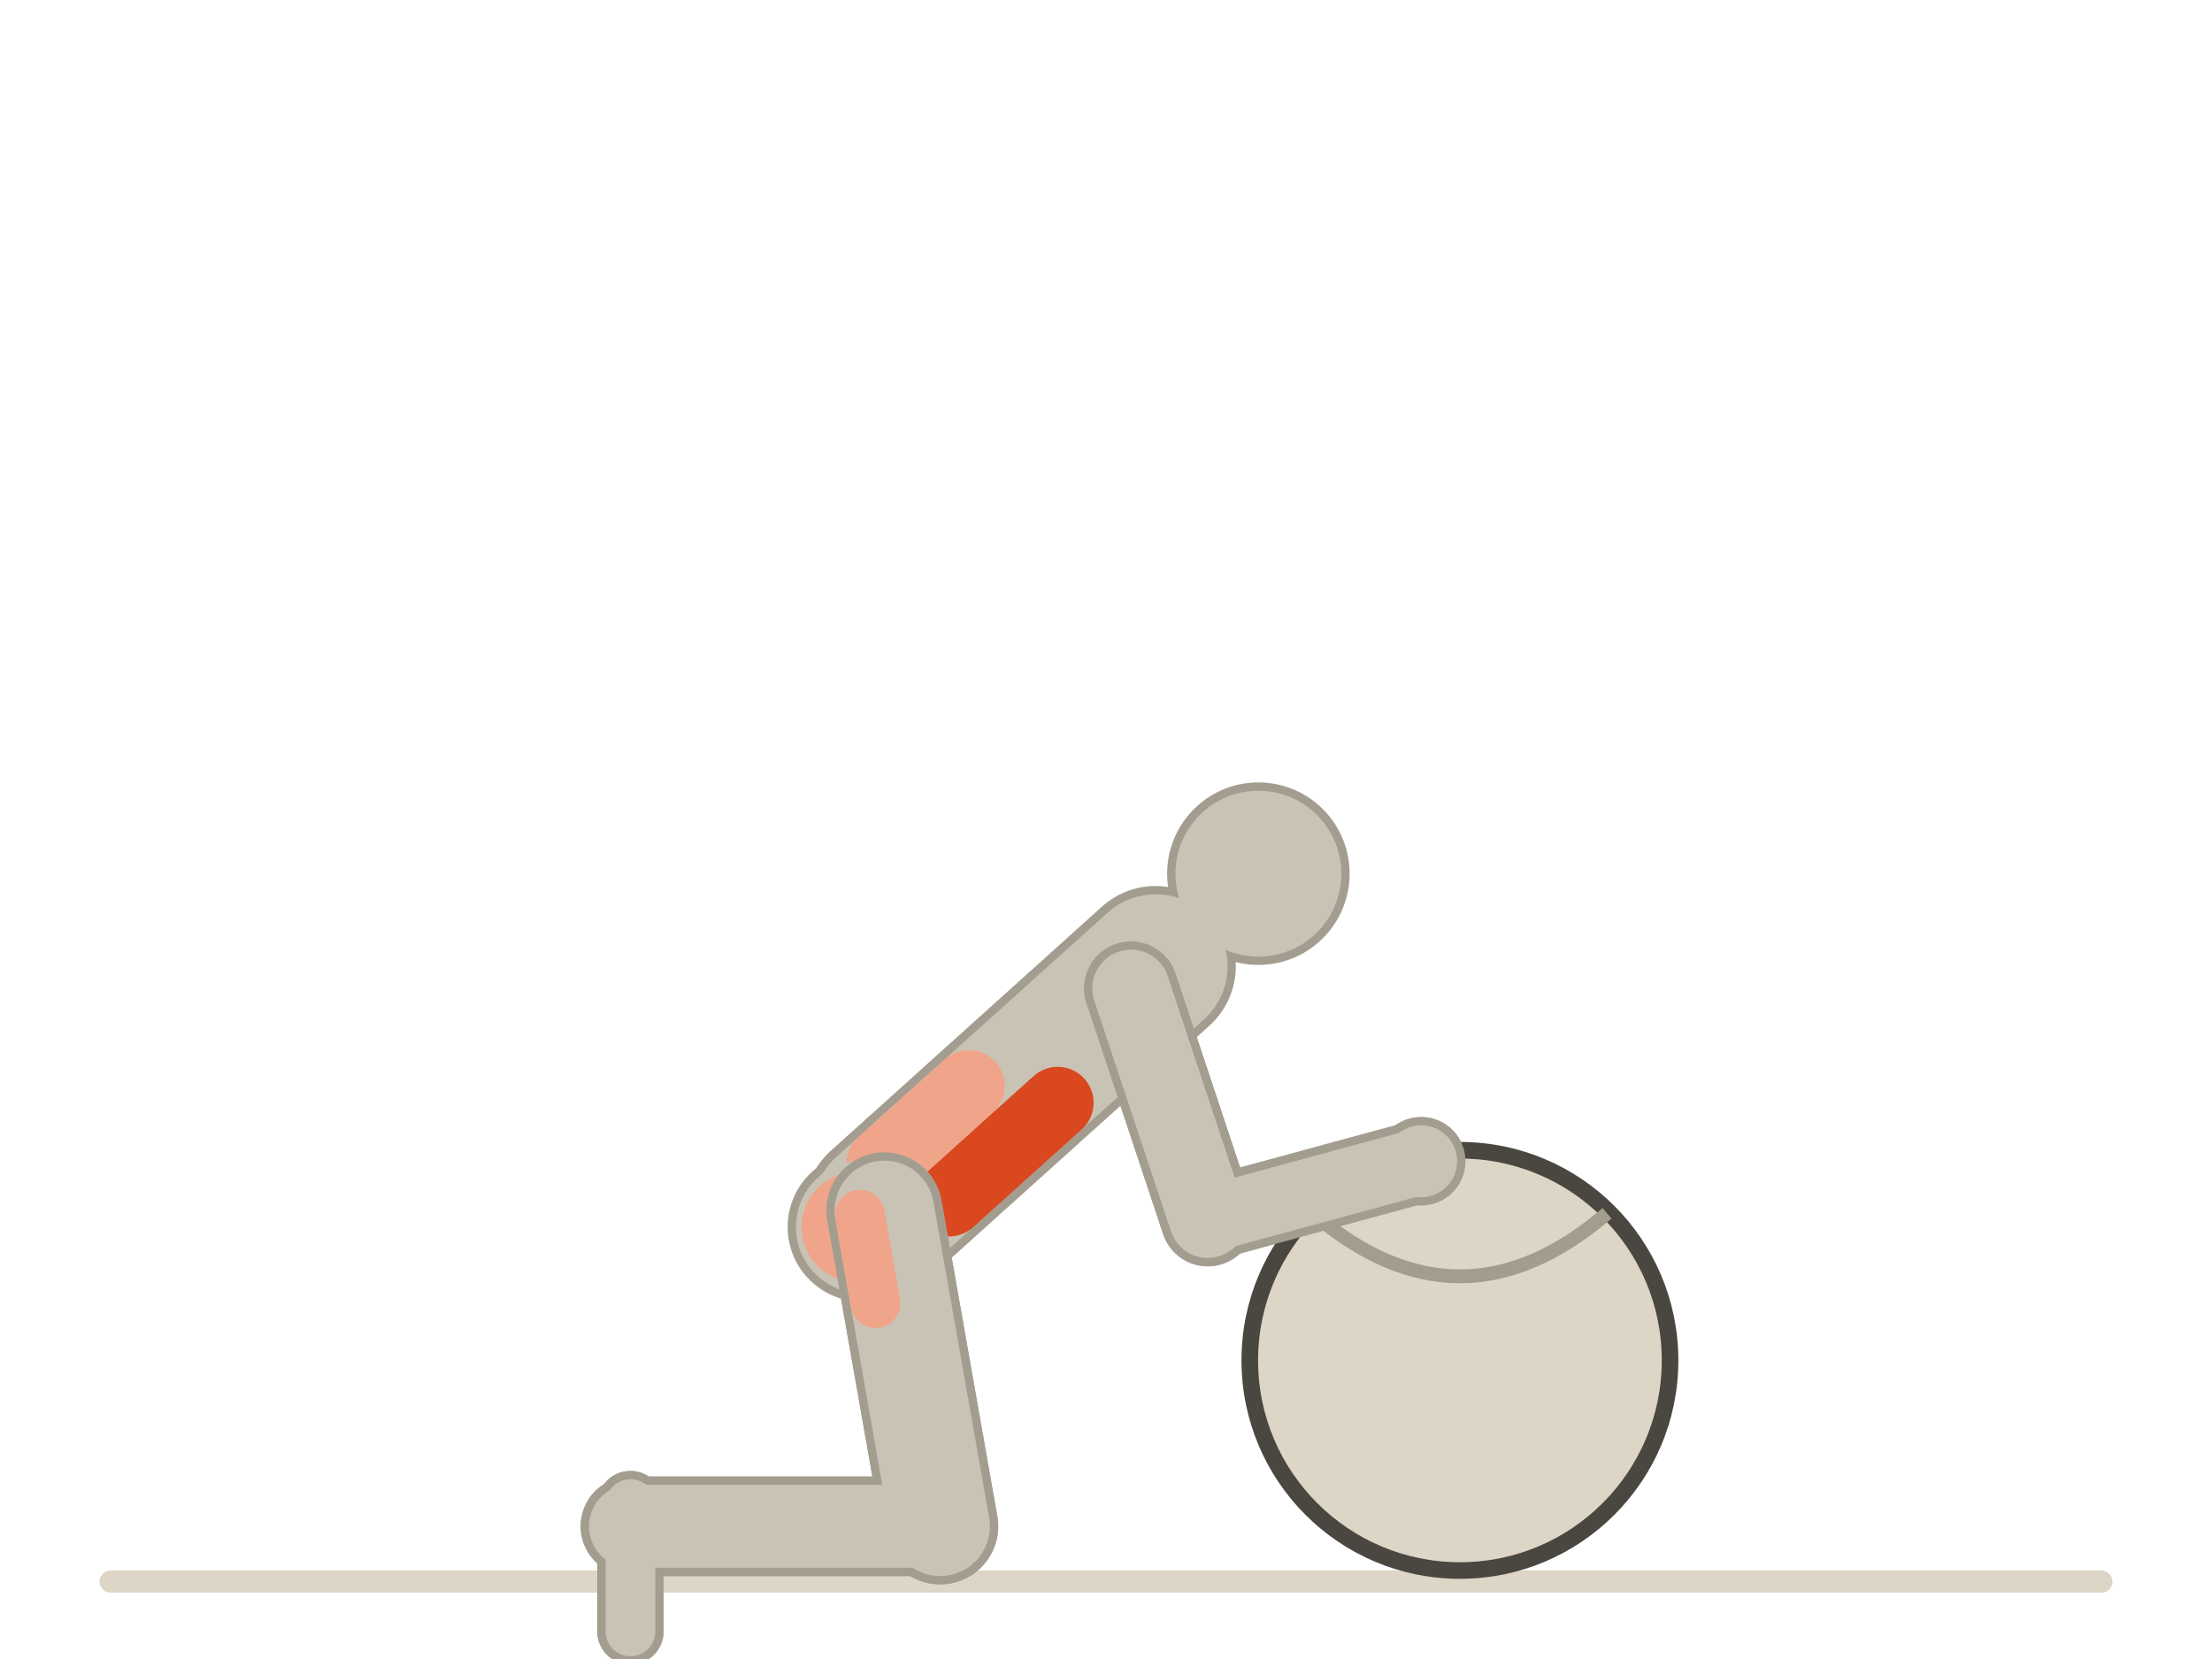
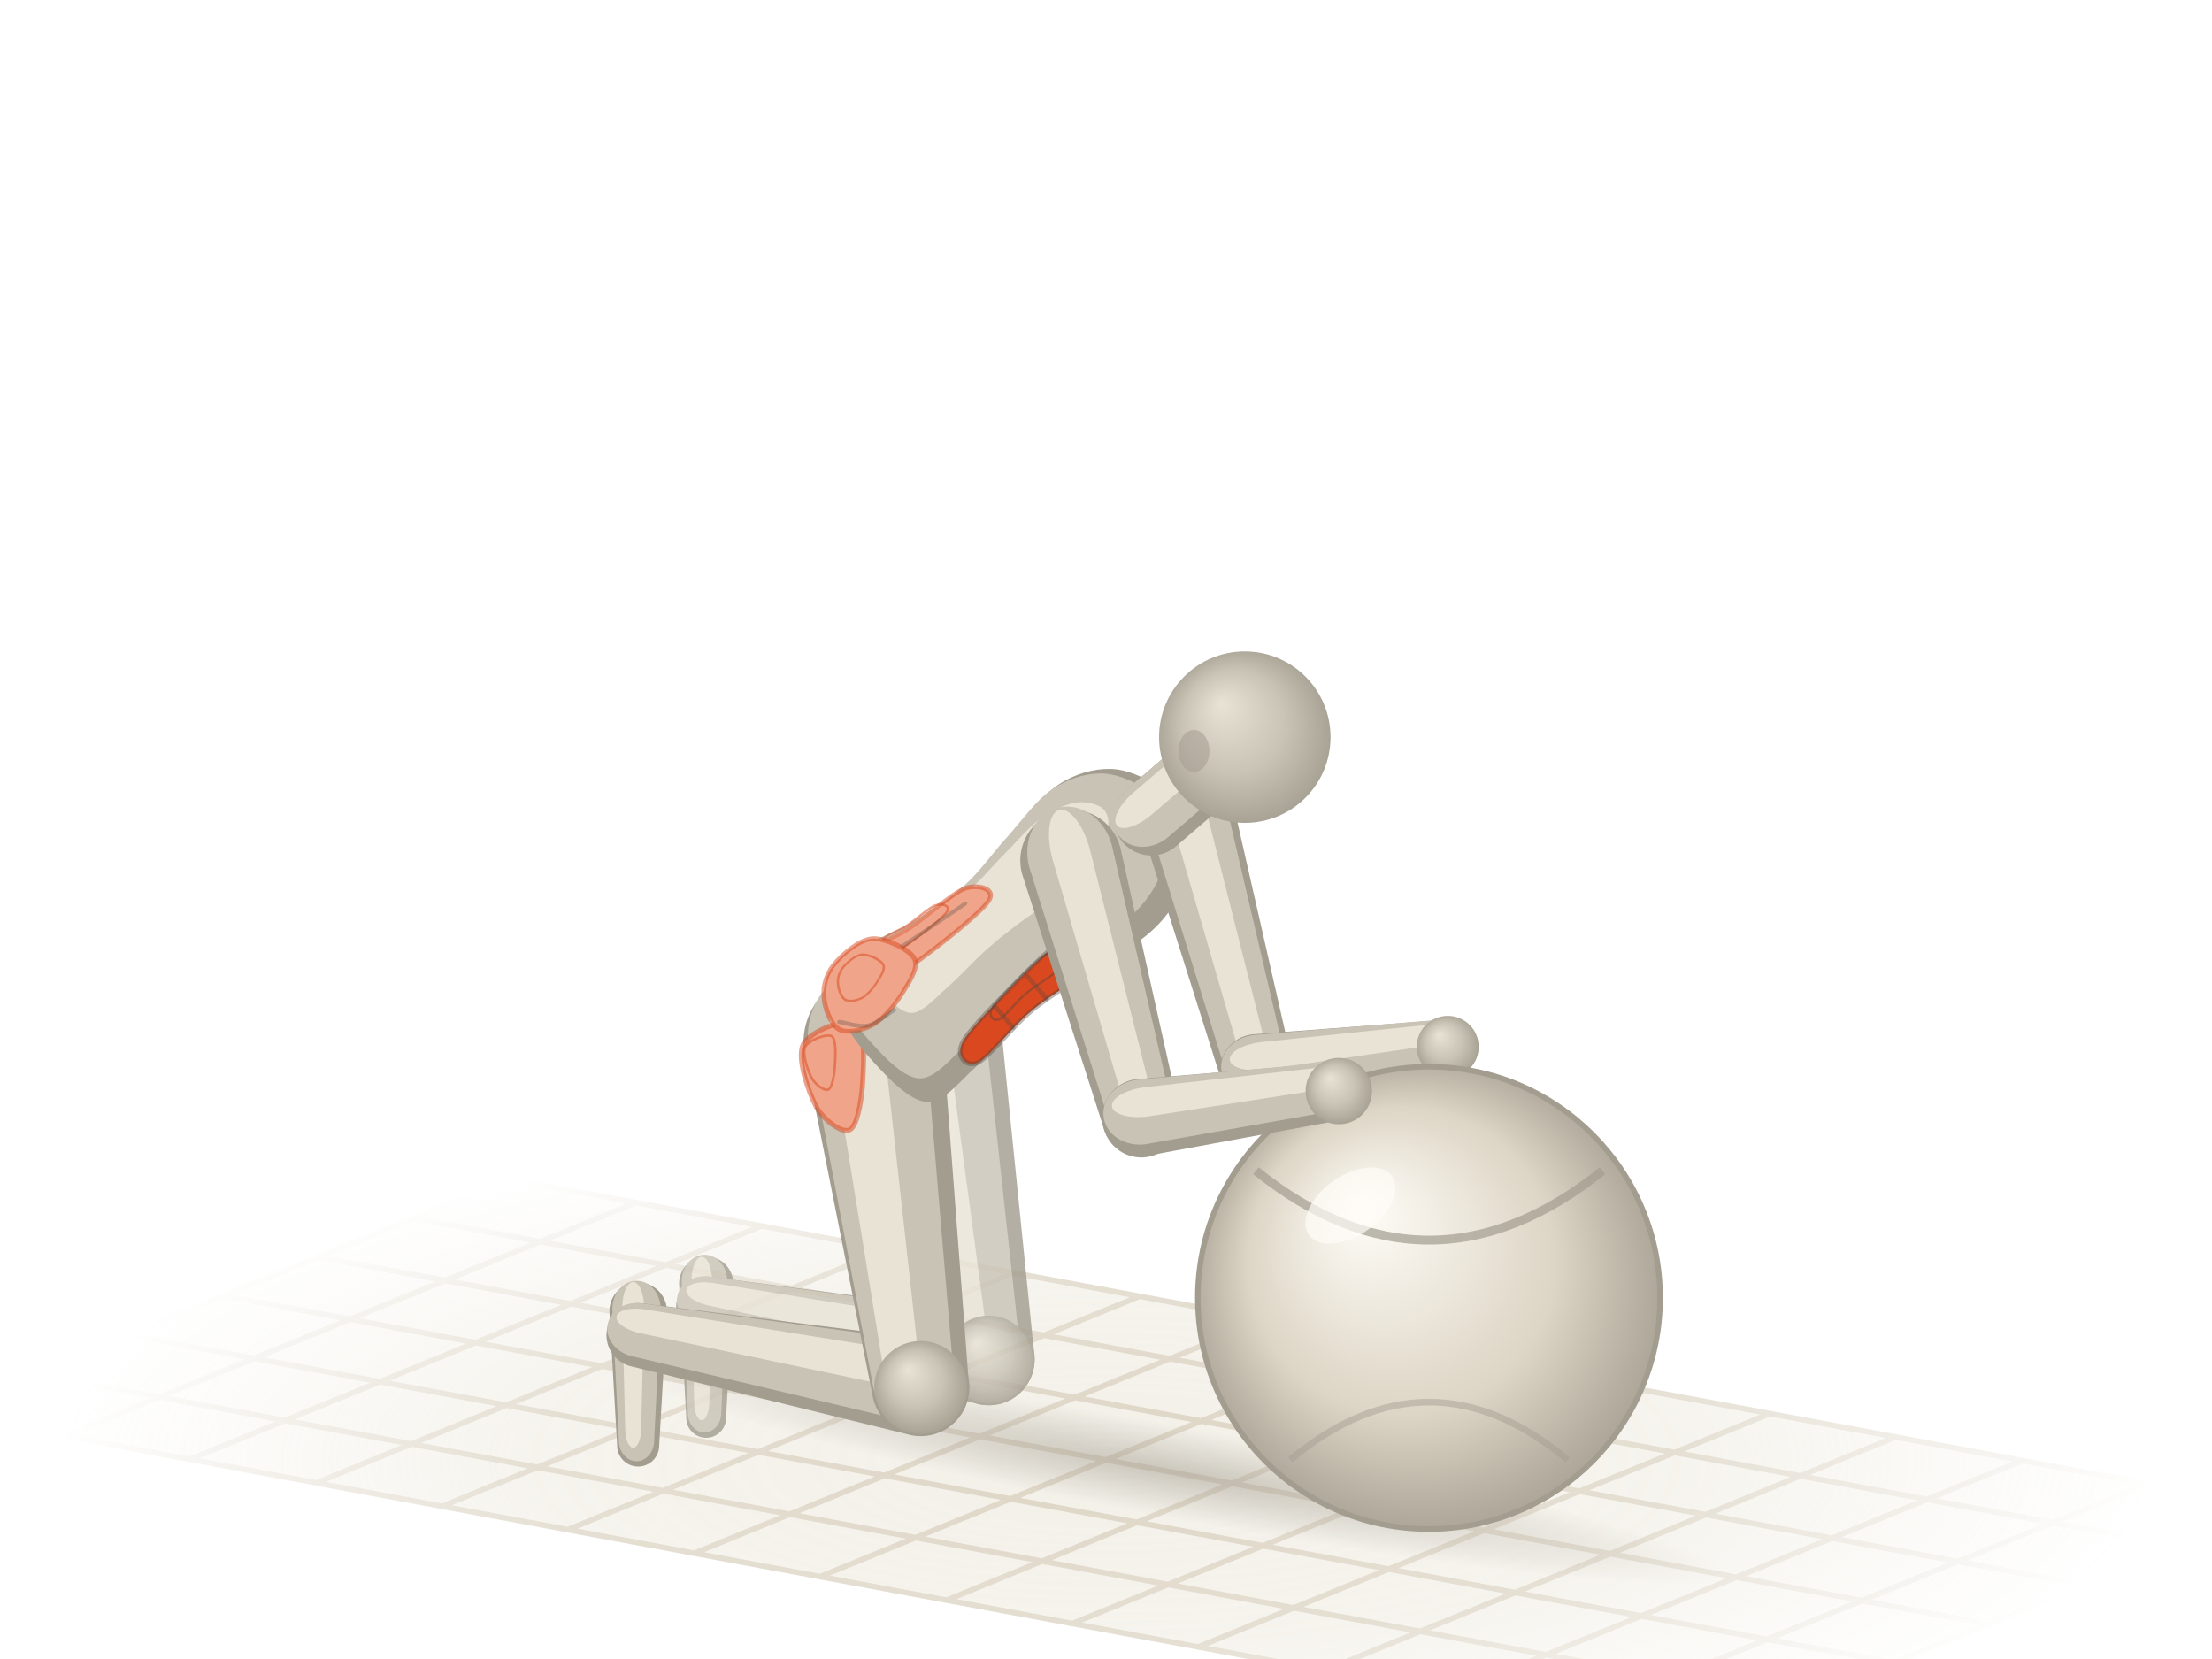
<svg xmlns="http://www.w3.org/2000/svg" viewBox="0 0 400 300">
-   <line x1="20" y1="286" x2="380" y2="286" stroke="#ddd5c5" stroke-width="4" stroke-linecap="round" />
-   <g transform="translate(159.93 218.88)">
-     <animateTransform attributeName="transform" type="translate" values="159.93 218.88;203.27 228.49;159.93 218.88" dur="3s" repeatCount="indefinite" calcMode="spline" keyTimes="0;0.5;1" keySplines="0.45 0 0.55 1;0.45 0 0.55 1" />
-     <g>
-       <g>
-         <g transform="rotate(48)">
-           <animateTransform attributeName="transform" type="rotate" values="48;74;48" dur="3s" repeatCount="indefinite" calcMode="spline" keyTimes="0;0.5;1" keySplines="0.45 0 0.55 1;0.45 0 0.55 1" />
-           <g transform="translate(0 -60)">
-             <g transform="rotate(-66.39)">
-               <animateTransform attributeName="transform" type="rotate" values="-66.39;-136.25;-66.39" dur="3s" repeatCount="indefinite" calcMode="spline" keyTimes="0;0.5;1" keySplines="0.45 0 0.55 1;0.45 0 0.55 1" />
-               <line x1="0" y1="0" x2="0" y2="44" stroke="#a39d90" stroke-width="17" stroke-linecap="round" />
-               <g transform="translate(0 44)">
-                 <g transform="rotate(-86.81)">
-                   <animateTransform attributeName="transform" type="rotate" values="-86.81;-61.86;-86.81" dur="3s" repeatCount="indefinite" calcMode="spline" keyTimes="0;0.5;1" keySplines="0.45 0 0.55 1;0.45 0 0.55 1" />
-                   <line x1="0" y1="0" x2="0" y2="40" stroke="#a39d90" stroke-width="15" stroke-linecap="round" />
-                   <g transform="translate(0 40)">
-                     <g>
-                       <circle cx="0" cy="0" r="8" fill="#a39d90" />
-                     </g>
-                   </g>
-                 </g>
-               </g>
-             </g>
-           </g>
-         </g>
-       </g>
+   <defs>
+     <radialGradient id="aj-sph" cx=".5" cy=".5" r=".55" fx=".36" fy=".3">
+       <stop offset="0" stop-color="#e9e3d6" />
+       <stop offset=".55" stop-color="#c9c3b6" />
+       <stop offset="1" stop-color="#a39d90" />
+     </radialGradient>
+     <path id="ajs0" d="M-8 1.1C-7.9 5.5 -7.6 11.9 -5.4 14.3C-3.1 16.7 1.2 15.5 5.4 15.4C9.5 15.3 15.2 13.8 19.6 13.8C24.1 13.7 28.3 14.2 32.1 14.9C36 15.5 39.6 17.3 42.9 17.6C46.1 17.9 49.1 17.5 51.8 16.5C54.5 15.5 57 13.8 58.9 11.6C60.9 9.4 62.7 6 63.4 3.3C64.1 0.6 64.1 -1.7 63.4 -4.4C62.7 -7.1 61.2 -11 58.9 -13.2C56.7 -15.4 53.6 -17.1 50 -17.6C46.4 -18.1 41.7 -16.6 37.5 -15.9C33.3 -15.3 29.2 -13.8 25 -13.8C20.8 -13.7 16.4 -14.7 12.5 -15.4C8.6 -16.1 4.9 -18.7 1.8 -18.2C-1.3 -17.6 -4.6 -15.3 -6.3 -12.1C-7.9 -8.9 -8.2 -3.3 -8 1.1Z" />
+     <path id="ajs4" d="M0 9.2L48.4 7A7 7 0 0 0 48.4 -7L0 -9.2A9.2 9.2 0 0 0 0 9.2Z" />
+     <path id="ajs5" d="M0 7L36.1 5.2A5.2 5.2 0 0 0 36.1 -5.2L0 -7A7 7 0 0 0 0 7Z" />
+     <path id="ajs6" d="M0 12.6L62.9 8.8A8.8 8.8 0 0 0 62.9 -8.8L0 -12.6A12.6 12.6 0 0 0 0 12.6Z" />
+     <path id="ajs8" d="M0 8.8L51.9 5.8A5.8 5.8 0 0 0 51.9 -5.8L0 -8.8A8.8 8.8 0 0 0 0 8.8Z" />
+     <path id="ajs9" d="M0 5.2L24.3 3.8A3.8 3.8 0 0 0 24.3 -3.8L0 -5.2A5.2 5.2 0 0 0 0 5.2Z" />
+     <path id="ajs10" d="M0 8.6L48.4 6.6A6.6 6.6 0 0 0 48.4 -6.6L0 -8.6A8.6 8.6 0 0 0 0 8.6Z" />
+     <path id="ajs11" d="M0 6.6L34.9 4.9A4.9 4.9 0 0 0 34.9 -4.9L0 -6.6A6.6 6.6 0 0 0 0 6.6Z" />
+     <path id="ajs12" d="M0 11.8L62.6 8.3A8.3 8.3 0 0 0 62.6 -8.3L0 -11.8A11.8 11.8 0 0 0 0 11.8Z" />
+     <path id="ajs14" d="M0 8.3L51.9 5.5A5.5 5.5 0 0 0 51.9 -5.5L0 -8.3A8.3 8.3 0 0 0 0 8.3Z" />
+     <path id="ajs15" d="M0 4.9L24.3 3.6A3.6 3.6 0 0 0 24.3 -3.6L0 -4.9A4.9 4.9 0 0 0 0 4.9Z" />
+     <path id="ajs16" d="M0 6.8L10.7 6.8A6.8 6.8 0 0 0 10.7 -6.8L0 -6.8A6.8 6.8 0 0 0 0 6.8Z" />
+     <radialGradient id="aj-fade" gradientUnits="userSpaceOnUse" cx="200" cy="264" r="190" gradientTransform="translate(200 264) scale(1 .32) translate(-200 -264)">
+       <stop offset="0" stop-color="#fff" />
+       <stop offset=".55" stop-color="#fff" stop-opacity=".75" />
+       <stop offset="1" stop-color="#fff" stop-opacity="0" />
+     </radialGradient>
+     <mask id="aj-gm" maskUnits="userSpaceOnUse" x="0" y="0" width="400" height="300">
+       <rect width="400" height="300" fill="url(#aj-fade)" />
+     </mask>
+     <radialGradient id="aj-shd">
+       <stop offset="0" stop-color="#a39d90" stop-opacity=".5" />
+       <stop offset=".55" stop-color="#a39d90" stop-opacity=".22" />
+       <stop offset="1" stop-color="#a39d90" stop-opacity="0" />
+     </radialGradient>
+     <radialGradient id="aj-ball" cx=".5" cy=".5" r=".55" fx=".35" fy=".3">
+       <stop offset="0" stop-color="#fffdf8" />
+       <stop offset=".6" stop-color="#ddd5c5" />
+       <stop offset="1" stop-color="#a39d90" />
+     </radialGradient>
+   </defs>
+   <g mask="url(#aj-gm)">
+     <path d="M92.1 213.2L411.3 272.6L307.9 314.8L-11.3 255.4Z" fill="#efeadf" fill-opacity=".7" />
+     <path d="M92.1 213.2L-11.3 255.4M114.9 217.5L11.5 259.7M137.7 221.7L34.3 263.9M160.5 225.9L57.1 268.2M183.3 230.2L79.9 272.4M206.1 234.4L102.7 276.6M228.9 238.6L125.5 280.9M251.7 242.9L148.3 285.1M274.5 247.1L171.1 289.4M297.3 251.4L193.9 293.6M320.1 255.6L216.7 297.8M342.9 259.8L239.5 302.1M365.7 264.1L262.3 306.3M388.5 268.3L285.1 310.5M411.3 272.6L307.9 314.8M92.1 213.2L411.3 272.6M74.9 220.3L394 279.6M57.6 227.3L376.8 286.6M40.4 234.3L359.6 293.7M23.2 241.4L342.4 300.7M6 248.4L325.1 307.7M-11.3 255.4L307.9 314.8" fill="none" stroke="#ddd5c5" stroke-width="1" />
+   </g>
+   <g transform="rotate(10.5)">
+     <ellipse fill="url(#aj-shd)" cx="257.9" cy="223" rx="100.2" ry="8.4">
+       <animate attributeName="cx" values="257.9;258.8;262;267.6;275.1;282.7;288.6;292.1;293.1;292.1;288.6;282.7;275.1;267.6;262;258.8;257.9" dur="3s" repeatCount="indefinite" />
+       <animate attributeName="rx" values="100.2;101.2;104.5;110.4;118.2;125.9;131.5;134.5;135.4;134.5;131.5;125.9;118.2;110.4;104.5;101.2;100.2" dur="3s" repeatCount="indefinite" />
+     </ellipse>
+   </g>
+   <g opacity=".82">
+     <g transform="translate(127.7 232.1) rotate(90)">
+       <animateTransform attributeName="transform" type="translate" values="127.7 232.1;127.7 232.6;127.5 234;127.2 235.7;126.9 236.5;126.8 235.6;127.2 233.9;127.6 232.5;127.7 232.1;127.6 232.5;127.2 233.9;126.8 235.6;126.9 236.5;127.2 235.7;127.5 234;127.7 232.6;127.7 232.1" dur="3s" repeatCount="indefinite" />
+       <animateTransform attributeName="transform" type="rotate" values="90;90;90;90;90;90;90;90;90;90;90;90;90;90;90;90;90" additive="sum" dur="3s" repeatCount="indefinite" />
+       <use href="#ajs15" fill="#a39d90" />
+       <use href="#ajs15" fill="#c9c3b6" transform="matrix(0.98 0 0 0.84 -0.4 0.3)" />
+       <use href="#ajs15" fill="#e9e3d6" transform="matrix(0.9 0 0 0.38 -0.4 0.8)" />
+     </g>
+     <g transform="translate(178.8 245.8) rotate(-169.5)">
+       <animateTransform attributeName="transform" type="translate" values="178.8 245.8;178.8 246.3;178.6 247.7;178.3 249.5;177.9 250.2;177.9 249.3;178.3 247.6;178.6 246.3;178.8 245.8;178.6 246.3;178.3 247.6;177.9 249.3;177.9 250.2;178.3 249.5;178.6 247.7;178.8 246.3;178.8 245.8" dur="3s" repeatCount="indefinite" />
+       <animateTransform attributeName="transform" type="rotate" values="-169.5;-169.5;-169.5;-169.5;-169.5;-169.5;-169.5;-169.5;-169.5;-169.5;-169.5;-169.5;-169.5;-169.5;-169.5;-169.5;-169.5" additive="sum" dur="3s" repeatCount="indefinite" />
+       <use href="#ajs14" fill="#a39d90" />
+       <use href="#ajs14" fill="#c9c3b6" transform="matrix(0.98 0 0 0.84 1.2 0.9)" />
+       <use href="#ajs14" fill="#e9e3d6" transform="matrix(0.9 0 0 0.38 4.4 2.4)" />
+     </g>
+     <g transform="translate(169 184) rotate(81) scale(1 1)">
+       <animateTransform attributeName="transform" type="translate" values="169 184;170.1 184.5;173.7 186.1;180.2 188.9;188.8 192.7;197.3 196.5;203.8 199.4;207.4 201;208.5 201.5;207.4 201;203.8 199.4;197.3 196.5;188.8 192.7;180.2 188.9;173.7 186.1;170.1 184.5;169 184" dur="3s" repeatCount="indefinite" />
+       <animateTransform attributeName="transform" type="rotate" values="81;82;85.5;91.8;100.7;110.2;117.9;122.4;123.8;122.4;117.9;110.2;100.7;91.8;85.5;82;81" additive="sum" dur="3s" repeatCount="indefinite" />
+       <animateTransform attributeName="transform" type="scale" values="1 1;1 1;0.99 1;0.97 1;0.93 1;0.9 1;0.87 1;0.86 1;0.85 1;0.86 1;0.87 1;0.9 1;0.93 1;0.97 1;0.99 1;1 1;1 1" additive="sum" dur="3s" repeatCount="indefinite" />
+       <use href="#ajs12" fill="#a39d90" />
+       <use href="#ajs12" fill="#c9c3b6" transform="matrix(0.98 0 0 0.84 -0.7 1)" />
+       <use href="#ajs12" fill="#e9e3d6" transform="matrix(0.9 0 0 0.38 -0.4 2.7)" />
+       <path id="ajm13" d="M-3.8 2.4C-5.2 3.9 -3.5 10.4 -1.3 11.8C1 13.3 7.3 12 10 11C12.7 10.1 15.4 7.4 15 6C14.6 4.7 10.6 3.5 7.5 2.9C4.4 2.2 -2.3 0.9 -3.8 2.4Z" fill="#f0a58a" stroke="#d9481f" stroke-opacity=".5" stroke-width=".9" stroke-linejoin="round" />
+       <use href="#ajm13" fill="#fffdf8" fill-opacity=".3" stroke="none" transform="matrix(0.5 0 0 0.5 0 5.5)" />
+     </g>
+     <g transform="translate(178.8 245.8)">
+       <animateTransform attributeName="transform" type="translate" values="178.8 245.8;178.8 246.3;178.6 247.7;178.3 249.5;177.9 250.2;177.9 249.3;178.3 247.6;178.6 246.3;178.8 245.8;178.6 246.3;178.3 247.6;177.9 249.3;177.9 250.2;178.3 249.5;178.6 247.7;178.8 246.3;178.8 245.8" dur="3s" repeatCount="indefinite" />
+       <circle r="7.9" fill="url(#aj-sph)" />
    </g>
  </g>
-   <g transform="translate(159.93 218.88)">
-     <animateTransform attributeName="transform" type="translate" values="159.93 218.88;203.27 228.49;159.93 218.88" dur="3s" repeatCount="indefinite" calcMode="spline" keyTimes="0;0.5;1" keySplines="0.45 0 0.55 1;0.45 0 0.55 1" />
-     <g>
-       <g>
-         <g transform="rotate(48)">
-           <animateTransform attributeName="transform" type="rotate" values="48;74;48" dur="3s" repeatCount="indefinite" calcMode="spline" keyTimes="0;0.5;1" keySplines="0.45 0 0.55 1;0.45 0 0.55 1" />
-           <g transform="translate(0 -60)">
-             <g transform="rotate(-66.39)">
-               <animateTransform attributeName="transform" type="rotate" values="-66.39;-136.25;-66.39" dur="3s" repeatCount="indefinite" calcMode="spline" keyTimes="0;0.5;1" keySplines="0.45 0 0.55 1;0.45 0 0.55 1" />
-               <line x1="0" y1="0" x2="0" y2="44" stroke="#c9c3b6" stroke-width="14" stroke-linecap="round" />
-               <g transform="translate(0 44)">
-                 <g transform="rotate(-86.81)">
-                   <animateTransform attributeName="transform" type="rotate" values="-86.81;-61.86;-86.81" dur="3s" repeatCount="indefinite" calcMode="spline" keyTimes="0;0.5;1" keySplines="0.45 0 0.55 1;0.45 0 0.55 1" />
-                   <line x1="0" y1="0" x2="0" y2="40" stroke="#c9c3b6" stroke-width="12" stroke-linecap="round" />
-                   <g transform="translate(0 40)">
-                     <g>
-                       <circle cx="0" cy="0" r="6.5" fill="#c9c3b6" />
-                     </g>
-                   </g>
-                 </g>
-               </g>
-             </g>
-           </g>
-         </g>
-       </g>
+   <g transform="translate(115.4 237.1) rotate(90)">
+     <animateTransform attributeName="transform" type="translate" values="115.4 237.1;115.4 237.6;115.2 239;114.9 240.8;114.6 241.5;114.5 240.6;114.9 238.9;115.3 237.6;115.4 237.1;115.3 237.6;114.9 238.9;114.5 240.6;114.6 241.5;114.9 240.8;115.2 239;115.4 237.6;115.4 237.1" dur="3s" repeatCount="indefinite" />
+     <animateTransform attributeName="transform" type="rotate" values="90;90;90;90;90;90;90;90;90;90;90;90;90;90;90;90;90" additive="sum" dur="3s" repeatCount="indefinite" />
+     <use href="#ajs9" fill="#a39d90" />
+     <use href="#ajs9" fill="#c9c3b6" transform="matrix(0.98 0 0 0.84 -0.4 0.3)" />
+     <use href="#ajs9" fill="#e9e3d6" transform="matrix(0.9 0 0 0.38 -0.6 0.9)" />
+   </g>
+   <g transform="translate(166.5 250.9) rotate(-169.5)">
+     <animateTransform attributeName="transform" type="translate" values="166.5 250.9;166.4 251.3;166.3 252.8;166 254.5;165.6 255.2;165.6 254.3;166 252.6;166.3 251.3;166.5 250.9;166.3 251.3;166 252.6;165.6 254.3;165.6 255.2;166 254.5;166.3 252.8;166.4 251.3;166.5 250.9" dur="3s" repeatCount="indefinite" />
+     <animateTransform attributeName="transform" type="rotate" values="-169.5;-169.5;-169.5;-169.5;-169.5;-169.5;-169.5;-169.5;-169.5;-169.5;-169.5;-169.5;-169.5;-169.5;-169.5;-169.5;-169.5" additive="sum" dur="3s" repeatCount="indefinite" />
+     <use href="#ajs8" fill="#a39d90" />
+     <use href="#ajs8" fill="#c9c3b6" transform="matrix(0.98 0 0 0.84 1.2 0.9)" />
+     <use href="#ajs8" fill="#e9e3d6" transform="matrix(0.9 0 0 0.38 4.5 2.6)" />
+   </g>
+   <g transform="translate(157.9 188.5) rotate(82.2) scale(1 1)">
+     <animateTransform attributeName="transform" type="translate" values="157.9 188.5;159 189;162.7 190.6;169.1 193.5;177.7 197.3;186.2 201;192.7 203.9;196.3 205.5;197.4 206;196.3 205.5;192.7 203.9;186.2 201;177.7 197.3;169.1 193.5;162.7 190.6;159 189;157.9 188.5" dur="3s" repeatCount="indefinite" />
+     <animateTransform attributeName="transform" type="rotate" values="82.2;83.2;86.7;93;101.7;111.2;118.8;123.2;124.6;123.2;118.8;111.2;101.7;93;86.7;83.2;82.2" additive="sum" dur="3s" repeatCount="indefinite" />
+     <animateTransform attributeName="transform" type="scale" values="1 1;1 1;0.99 1;0.97 1;0.94 1;0.91 1;0.88 1;0.87 1;0.87 1;0.87 1;0.88 1;0.91 1;0.94 1;0.97 1;0.99 1;1 1;1 1" additive="sum" dur="3s" repeatCount="indefinite" />
+     <use href="#ajs6" fill="#a39d90" />
+     <use href="#ajs6" fill="#c9c3b6" transform="matrix(0.98 0 0 0.84 -0.7 1.1)" />
+     <use href="#ajs6" fill="#e9e3d6" transform="matrix(0.9 0 0 0.38 -0.5 2.9)" />
+     <path id="ajm7" d="M-3.8 2.5C-5.2 4.1 -3.6 11.1 -1.3 12.6C1 14.1 7.3 12.8 10.1 11.8C12.8 10.7 15.5 7.9 15.1 6.4C14.7 5 10.7 3.7 7.6 3C4.4 2.4 -2.3 0.9 -3.8 2.5Z" fill="#f0a58a" stroke="#d9481f" stroke-opacity=".5" stroke-width=".9" stroke-linejoin="round" />
+     <use href="#ajm7" fill="#fffdf8" fill-opacity=".3" stroke="none" transform="matrix(0.5 0 0 0.5 -0.2 6)" />
+   </g>
+   <g transform="translate(166.5 250.9)">
+     <animateTransform attributeName="transform" type="translate" values="166.5 250.9;166.4 251.3;166.3 252.8;166 254.5;165.6 255.2;165.6 254.3;166 252.6;166.3 251.3;166.5 250.9;166.3 251.3;166 252.6;165.6 254.3;165.6 255.2;166 254.5;166.3 252.8;166.4 251.3;166.5 250.9" dur="3s" repeatCount="indefinite" />
+     <circle r="8.4" fill="url(#aj-sph)" />
+   </g>
+   <g transform="translate(163.5 186.2) rotate(-40.6) scale(1 0.88)">
+     <animateTransform attributeName="transform" type="translate" values="163.5 186.2;164.6 186.7;168.2 188.3;174.7 191.2;183.2 195;191.8 198.8;198.2 201.6;201.9 203.3;203 203.7;201.9 203.3;198.2 201.6;191.8 198.8;183.2 195;174.7 191.2;168.2 188.3;164.6 186.7;163.5 186.2" dur="3s" repeatCount="indefinite" />
+     <animateTransform attributeName="transform" type="rotate" values="-40.6;-39.8;-36.8;-31.6;-24.6;-17.5;-12.2;-9.2;-8.3;-9.2;-12.2;-17.5;-24.6;-31.6;-36.8;-39.8;-40.6" additive="sum" dur="3s" repeatCount="indefinite" />
+     <animateTransform attributeName="transform" type="scale" values="1 0.88;1 0.88;0.99 0.87;0.99 0.87;0.98 0.87;0.98 0.87;0.99 0.87;0.99 0.87;0.99 0.87;0.99 0.87;0.99 0.87;0.98 0.87;0.98 0.87;0.99 0.87;0.99 0.87;1 0.88;1 0.88" additive="sum" dur="3s" repeatCount="indefinite" />
+     <use href="#ajs0" fill="#a39d90" />
+     <use href="#ajs0" fill="#c9c3b6" transform="matrix(0.94 0 0 0.86 1.5 -2.6)" />
+     <use href="#ajs0" fill="#e9e3d6" transform="matrix(0.72 0 0 0.42 7.3 -7.3)" />
+     <path id="ajm1" d="M26.8 -8.8C29.2 -9.6 27.4 -12.8 25 -13.9C22.6 -14.9 16.2 -14.6 12.5 -15.2C8.8 -15.7 4.8 -17.9 2.7 -17.2C0.6 -16.5 -1.3 -12.4 0 -11C1.3 -9.6 6.3 -9.2 10.7 -8.8C15.2 -8.4 24.4 -8 26.8 -8.8Z" fill="#f0a58a" stroke="#d9481f" stroke-opacity=".5" stroke-width=".9" stroke-linejoin="round" />
+     <use href="#ajm1" fill="#fffdf8" fill-opacity=".3" stroke="none" transform="matrix(0.5 0 0 0.5 6.4 -8.3)" />
+     <path d="M23.2 -11.5C20.2 -11.9 8.3 -13.4 5.4 -13.8" fill="none" stroke="#4a4640" stroke-opacity=".3" stroke-width=".8" stroke-linecap="round" />
+     <path id="ajm2" d="M9.8 -9.9C10.1 -12 8.2 -16.9 6.3 -18.5C4.3 -20.1 0.4 -20 -1.8 -19.6C-4 -19.2 -6 -17.7 -7.1 -15.9C-8.3 -14.2 -9.5 -10.6 -8.9 -8.8C-8.3 -7 -5.8 -5.4 -3.6 -4.9C-1.3 -4.5 2.2 -5.2 4.5 -6.1C6.7 -6.9 9.5 -7.8 9.8 -9.9Z" fill="#f0a58a" stroke="#d9481f" stroke-opacity=".5" stroke-width=".9" stroke-linejoin="round" />
+     <use href="#ajm2" fill="#fffdf8" fill-opacity=".3" stroke="none" transform="matrix(0.5 0 0 0.5 -0.1 -8.1)" />
+     <path d="M-8 -9.9C-7.4 -9.2 -6 -6.4 -4.5 -5.5C-3 -4.6 0 -4.6 0.9 -4.4" fill="none" stroke="#4a4640" stroke-opacity=".3" stroke-width=".8" stroke-linecap="round" />
+     <path id="ajm3" d="M6.3 9.9C4 11.1 4 14.3 6.3 15C8.5 15.7 15 14 19.6 14.1C24.3 14.1 31 15.8 33.9 15.2C36.9 14.6 37.5 11.8 37.5 10.5C37.5 9.1 36.9 7.6 33.9 7.2C31 6.7 24.3 7.2 19.6 7.7C15 8.2 8.5 8.7 6.3 9.9Z" fill="#d9481f" stroke="#4a4640" stroke-opacity=".38" stroke-width=".9" stroke-linejoin="round" />
+     <use href="#ajm3" fill="#fffdf8" fill-opacity=".3" stroke="none" transform="matrix(0.5 0 0 0.5 11.2 3.6)" />
+     <path d="M15.2 8.3C15.2 9.3 15.2 13.3 15.2 14.3" fill="none" stroke="#4a4640" stroke-opacity=".3" stroke-width=".8" stroke-linecap="round" />
+     <path d="M23.2 7.9C23.2 9 23.2 13.2 23.2 14.3" fill="none" stroke="#4a4640" stroke-opacity=".3" stroke-width=".8" stroke-linecap="round" />
+     <path d="M30.4 7.7C30.4 8.9 30.4 13.7 30.4 14.9" fill="none" stroke="#4a4640" stroke-opacity=".3" stroke-width=".8" stroke-linecap="round" />
+   </g>
+   <g transform="translate(214.6 147.1) rotate(74.8) scale(1 1)">
+     <animateTransform attributeName="transform" type="translate" values="214.6 147.1;216.1 148.2;221.3 152.2;230.1 159.2;241.5 168.9;252.5 178.7;260.4 186.2;264.7 190.5;266 191.8;264.7 190.5;260.4 186.2;252.5 178.7;241.5 168.9;230.1 159.2;221.3 152.2;216.1 148.2;214.6 147.1" dur="3s" repeatCount="indefinite" />
+     <animateTransform attributeName="transform" type="rotate" values="74.8;73.8;70.6;64.8;57.2;49.4;43.2;39.6;38.5;39.6;43.2;49.4;57.2;64.8;70.6;73.8;74.8" additive="sum" dur="3s" repeatCount="indefinite" />
+     <animateTransform attributeName="transform" type="scale" values="1 1;1 1;1 1;1 1;0.99 1;0.97 1;0.95 1;0.94 1;0.94 1;0.94 1;0.95 1;0.97 1;0.99 1;1 1;1 1;1 1;1 1" additive="sum" dur="3s" repeatCount="indefinite" />
+     <use href="#ajs10" fill="#a39d90" />
+     <use href="#ajs10" fill="#c9c3b6" transform="matrix(0.98 0 0 0.84 -0.7 -0.1)" />
+     <use href="#ajs10" fill="#e9e3d6" transform="matrix(0.9 0 0 0.38 -0.9 -0.3)" />
+   </g>
+   <g transform="translate(227.2 193.6)">
+     <animateTransform attributeName="transform" type="translate" values="227.2 193.6;229.6 194.6;237.4 197.8;250.7 203;267.5 209.2;283.1 214.4;294 217.8;299.8 219.5;301.5 220;299.8 219.5;294 217.8;283.1 214.4;267.5 209.2;250.7 203;237.4 197.8;229.6 194.6;227.2 193.6" dur="3s" repeatCount="indefinite" />
+     <circle r="6.4" fill="url(#aj-sph)" />
+   </g>
+   <g transform="translate(227.2 193.6) rotate(-7.1) scale(1 1)">
+     <animateTransform attributeName="transform" type="translate" values="227.2 193.6;229.6 194.6;237.4 197.8;250.7 203;267.5 209.2;283.1 214.4;294 217.8;299.8 219.5;301.5 220;299.8 219.5;294 217.8;283.1 214.4;267.5 209.2;250.7 203;237.4 197.8;229.6 194.6;227.2 193.6" dur="3s" repeatCount="indefinite" />
+     <animateTransform attributeName="transform" type="rotate" values="-7.1;-7.7;-9.9;-13.8;-19;-24.3;-28.2;-30.4;-31.1;-30.4;-28.2;-24.3;-19;-13.8;-9.9;-7.7;-7.1" additive="sum" dur="3s" repeatCount="indefinite" />
+     <animateTransform attributeName="transform" type="scale" values="1 1;1 1;1 1;0.99 1;0.99 1;0.99 1;0.99 1;0.99 1;0.99 1;0.99 1;0.99 1;0.99 1;0.99 1;0.99 1;1 1;1 1;1 1" additive="sum" dur="3s" repeatCount="indefinite" />
+     <use href="#ajs11" fill="#a39d90" />
+     <use href="#ajs11" fill="#c9c3b6" transform="matrix(0.98 0 0 0.84 0.2 -0.9)" />
+     <use href="#ajs11" fill="#e9e3d6" transform="matrix(0.9 0 0 0.38 1.4 -2.5)" />
+   </g>
+   <g transform="translate(261.8 189.3)">
+     <animateTransform attributeName="transform" type="translate" values="261.8 189.3;264.1 189.9;271.5 191.8;284.2 194.8;300 197.9;314.5 200.2;324.4 201.5;329.6 202;331.1 202.2;329.6 202;324.4 201.5;314.5 200.2;300 197.9;284.2 194.8;271.5 191.8;264.1 189.9;261.8 189.3" dur="3s" repeatCount="indefinite" />
+     <circle r="5.6" fill="url(#aj-sph)" />
+   </g>
+   <g transform="translate(208.2 147.9) rotate(-40.6) scale(1 1)">
+     <animateTransform attributeName="transform" type="translate" values="208.2 147.9;209.8 149.1;215.1 153.2;224.2 160.7;235.9 170.9;247 181.4;255.1 189.3;259.5 193.9;260.8 195.3;259.5 193.9;255.1 189.3;247 181.4;235.9 170.9;224.2 160.7;215.1 153.2;209.8 149.1;208.2 147.9" dur="3s" repeatCount="indefinite" />
+     <animateTransform attributeName="transform" type="rotate" values="-40.6;-39.8;-36.8;-31.6;-24.6;-17.5;-12.2;-9.2;-8.3;-9.2;-12.2;-17.5;-24.6;-31.6;-36.8;-39.8;-40.6" additive="sum" dur="3s" repeatCount="indefinite" />
+     <animateTransform attributeName="transform" type="scale" values="1 1;1 1;0.99 1;0.99 1;0.98 1;0.98 1;0.99 1;0.99 1;0.99 1;0.99 1;0.99 1;0.98 1;0.98 1;0.99 1;0.99 1;1 1;1 1" additive="sum" dur="3s" repeatCount="indefinite" />
+     <use href="#ajs16" fill="#a39d90" />
+     <use href="#ajs16" fill="#c9c3b6" transform="matrix(0.98 0 0 0.84 0.1 -1.1)" />
+     <use href="#ajs16" fill="#e9e3d6" transform="matrix(0.9 0 0 0.38 0.5 -3)" />
+   </g>
+   <g transform="translate(193.7 155.6) rotate(74.8) scale(1 1)">
+     <animateTransform attributeName="transform" type="translate" values="193.7 155.6;195.2 156.8;200.3 160.7;209.2 167.8;220.6 177.4;231.5 187.2;239.5 194.7;243.8 199;245.1 200.3;243.8 199;239.5 194.7;231.5 187.2;220.6 177.4;209.2 167.8;200.3 160.7;195.2 156.8;193.7 155.6" dur="3s" repeatCount="indefinite" />
+     <animateTransform attributeName="transform" type="rotate" values="74.8;73.8;70.6;64.8;57.2;49.4;43.2;39.6;38.5;39.6;43.2;49.4;57.2;64.8;70.6;73.8;74.8" additive="sum" dur="3s" repeatCount="indefinite" />
+     <animateTransform attributeName="transform" type="scale" values="1 1;1 1;1 1;1 1;0.99 1;0.97 1;0.95 1;0.94 1;0.94 1;0.94 1;0.95 1;0.97 1;0.99 1;1 1;1 1;1 1;1 1" additive="sum" dur="3s" repeatCount="indefinite" />
+     <use href="#ajs4" fill="#a39d90" />
+     <use href="#ajs4" fill="#c9c3b6" transform="matrix(0.98 0 0 0.84 -0.8 -0.1)" />
+     <use href="#ajs4" fill="#e9e3d6" transform="matrix(0.9 0 0 0.38 -1.1 -0.3)" />
+   </g>
+   <g transform="translate(206.3 202.1)">
+     <animateTransform attributeName="transform" type="translate" values="206.3 202.1;208.7 203.1;216.4 206.3;229.8 211.6;246.6 217.7;262.2 222.9;273.1 226.3;278.9 228.1;280.6 228.6;278.9 228.1;273.1 226.3;262.2 222.9;246.6 217.7;229.8 211.6;216.4 206.3;208.7 203.1;206.3 202.1" dur="3s" repeatCount="indefinite" />
+     <circle r="6.8" fill="url(#aj-sph)" />
+   </g>
+   <g transform="translate(225.1 133.3)">
+     <animateTransform attributeName="transform" type="translate" values="225.1 133.3;226.9 134.8;232.8 140;242.9 149.2;255.8 161.8;268 174.8;276.6 184.7;281.4 190.3;282.8 192.1;281.4 190.3;276.6 184.7;268 174.8;255.8 161.8;242.9 149.2;232.8 140;226.9 134.8;225.1 133.3" dur="3s" repeatCount="indefinite" />
+     <circle r="15.5" fill="url(#aj-sph)" />
+     <ellipse cx="-9.2" cy="2.5" rx="2.8" ry="3.8" fill="#a39d90" fill-opacity=".55" />
+   </g>
+   <g transform="translate(258.4 234.7)">
+     <animateTransform attributeName="transform" type="translate" values="258.4 234.7;260.3 235;266.7 236.2;278 238.3;293 241.1;308 243.9;319.3 246;325.7 247.2;327.7 247.6;325.7 247.2;319.3 246;308 243.9;293 241.1;278 238.3;266.7 236.2;260.3 235;258.4 234.7" dur="3s" repeatCount="indefinite" />
+     <circle r="41.8" fill="url(#aj-ball)" stroke="#a39d90" stroke-width="1" />
+     <g transform="translate(0 0) rotate(0)">
+       <animateTransform attributeName="transform" type="translate" values="0 0;0 0;0 0;0 0;0 0;0 0;0 0;0 0;0 0;0 0;0 0;0 0;0 0;0 0;0 0;0 0;0 0" dur="3s" repeatCount="indefinite" />
+       <animateTransform attributeName="transform" type="rotate" values="0;3.2;13.8;32.5;57.3;82.1;100.8;111.4;114.6;111.4;100.8;82.1;57.3;32.5;13.8;3.2;0" additive="sum" dur="3s" repeatCount="indefinite" />
+       <path d="M-31.3 -23Q0 2.1 31.4 -23" fill="none" stroke="#a39d90" stroke-width="1.6" stroke-opacity=".7" />
+       <path d="M-25.1 29.3Q0 8.4 25.1 29.3" fill="none" stroke="#a39d90" stroke-width="1.2" stroke-opacity=".45" />
    </g>
+     <ellipse cx="-14.2" cy="-16.7" rx="9.2" ry="5.4" transform="rotate(-35 -14.2 -16.7)" fill="#fffdf8" fill-opacity=".7" />
  </g>
-   <g transform="translate(159.93 218.88)">
-     <animateTransform attributeName="transform" type="translate" values="159.93 218.88;203.27 228.49;159.93 218.88" dur="3s" repeatCount="indefinite" calcMode="spline" keyTimes="0;0.5;1" keySplines="0.45 0 0.55 1;0.45 0 0.55 1" />
-     <g>
-       <g>
-         <g transform="rotate(-10)">
-           <animateTransform attributeName="transform" type="rotate" values="-10;35;-10" dur="3s" repeatCount="indefinite" calcMode="spline" keyTimes="0;0.5;1" keySplines="0.45 0 0.55 1;0.45 0 0.55 1" />
-           <line x1="0" y1="0" x2="0" y2="58" stroke="#a39d90" stroke-width="21" stroke-linecap="round" />
-           <g transform="translate(0 58)">
-             <g transform="rotate(100)">
-               <animateTransform attributeName="transform" type="rotate" values="100;55;100" dur="3s" repeatCount="indefinite" calcMode="spline" keyTimes="0;0.5;1" keySplines="0.45 0 0.55 1;0.45 0 0.55 1" />
-               <line x1="0" y1="0" x2="0" y2="56" stroke="#a39d90" stroke-width="18" stroke-linecap="round" />
-               <g transform="translate(0 56)">
-                 <g>
-                   <line x1="-4" y1="0" x2="19" y2="0" stroke="#a39d90" stroke-width="12" stroke-linecap="round" />
-                 </g>
-               </g>
-             </g>
-           </g>
-         </g>
-       </g>
-     </g>
+   <g transform="translate(206.3 202.1) rotate(-7.6) scale(1 1)">
+     <animateTransform attributeName="transform" type="translate" values="206.3 202.1;208.7 203.1;216.4 206.3;229.8 211.6;246.6 217.7;262.2 222.9;273.1 226.3;278.9 228.1;280.6 228.6;278.9 228.1;273.1 226.3;262.2 222.9;246.6 217.7;229.8 211.6;216.4 206.3;208.7 203.1;206.3 202.1" dur="3s" repeatCount="indefinite" />
+     <animateTransform attributeName="transform" type="rotate" values="-7.6;-8.3;-10.4;-14.1;-19.2;-24.2;-28;-30.1;-30.8;-30.1;-28;-24.2;-19.2;-14.1;-10.4;-8.3;-7.6" additive="sum" dur="3s" repeatCount="indefinite" />
+     <animateTransform attributeName="transform" type="scale" values="1 1;1 1;1 1;0.99 1;0.99 1;0.99 1;0.99 1;0.99 1;0.99 1;0.99 1;0.99 1;0.99 1;0.99 1;0.99 1;1 1;1 1;1 1" additive="sum" dur="3s" repeatCount="indefinite" />
+     <use href="#ajs5" fill="#a39d90" />
+     <use href="#ajs5" fill="#c9c3b6" transform="matrix(0.98 0 0 0.84 0.2 -1)" />
+     <use href="#ajs5" fill="#e9e3d6" transform="matrix(0.9 0 0 0.38 1.4 -2.7)" />
  </g>
-   <g transform="translate(159.93 218.88)">
-     <animateTransform attributeName="transform" type="translate" values="159.93 218.88;203.27 228.49;159.93 218.88" dur="3s" repeatCount="indefinite" calcMode="spline" keyTimes="0;0.5;1" keySplines="0.45 0 0.55 1;0.45 0 0.55 1" />
-     <g>
-       <g>
-         <g transform="rotate(-10)">
-           <animateTransform attributeName="transform" type="rotate" values="-10;35;-10" dur="3s" repeatCount="indefinite" calcMode="spline" keyTimes="0;0.5;1" keySplines="0.45 0 0.55 1;0.45 0 0.55 1" />
-           <line x1="0" y1="0" x2="0" y2="58" stroke="#c9c3b6" stroke-width="18" stroke-linecap="round" />
-           <line x1="-4.5" y1="0" x2="-4.5" y2="16.24" stroke="#f0a58a" stroke-width="9" stroke-linecap="round" />
-           <g transform="translate(0 58)">
-             <g transform="rotate(100)">
-               <animateTransform attributeName="transform" type="rotate" values="100;55;100" dur="3s" repeatCount="indefinite" calcMode="spline" keyTimes="0;0.5;1" keySplines="0.45 0 0.55 1;0.45 0 0.55 1" />
-               <line x1="0" y1="0" x2="0" y2="56" stroke="#c9c3b6" stroke-width="15" stroke-linecap="round" />
-               <g transform="translate(0 56)">
-                 <g>
-                   <line x1="-4" y1="0" x2="19" y2="0" stroke="#c9c3b6" stroke-width="9" stroke-linecap="round" />
-                 </g>
-               </g>
-             </g>
-           </g>
-         </g>
-       </g>
-     </g>
-   </g>
-   <g transform="translate(159.93 218.88)">
-     <animateTransform attributeName="transform" type="translate" values="159.93 218.88;203.27 228.49;159.93 218.88" dur="3s" repeatCount="indefinite" calcMode="spline" keyTimes="0;0.5;1" keySplines="0.45 0 0.55 1;0.45 0 0.55 1" />
-     <g>
-       <g>
-         <g transform="rotate(48)">
-           <animateTransform attributeName="transform" type="rotate" values="48;74;48" dur="3s" repeatCount="indefinite" calcMode="spline" keyTimes="0;0.5;1" keySplines="0.45 0 0.55 1;0.45 0 0.55 1" />
-           <line x1="0" y1="0" x2="0" y2="-66" stroke="#a39d90" stroke-width="29" stroke-linecap="round" />
-           <g transform="translate(0 -66)">
-             <g>
-               <line x1="0" y1="0" x2="0" y2="-12" stroke="#a39d90" stroke-width="15" stroke-linecap="round" />
-               <circle cx="0" cy="-25" r="16.5" fill="#a39d90" />
-             </g>
-           </g>
-         </g>
-       </g>
-       <circle cx="-4" cy="3" r="13.5" fill="#a39d90" />
-     </g>
-   </g>
-   <g transform="translate(159.93 218.88)">
-     <animateTransform attributeName="transform" type="translate" values="159.93 218.88;203.27 228.49;159.93 218.88" dur="3s" repeatCount="indefinite" calcMode="spline" keyTimes="0;0.5;1" keySplines="0.45 0 0.55 1;0.45 0 0.55 1" />
-     <g>
-       <g>
-         <g transform="rotate(48)">
-           <animateTransform attributeName="transform" type="rotate" values="48;74;48" dur="3s" repeatCount="indefinite" calcMode="spline" keyTimes="0;0.5;1" keySplines="0.45 0 0.55 1;0.45 0 0.55 1" />
-           <line x1="0" y1="0" x2="0" y2="-66" stroke="#c9c3b6" stroke-width="26" stroke-linecap="round" />
-           <line x1="-6.5" y1="-5.28" x2="-6.5" y2="-26.4" stroke="#f0a58a" stroke-width="13" stroke-linecap="round" />
-           <line x1="6.5" y1="-9.9" x2="6.5" y2="-36.3" stroke="#d9481f" stroke-width="13" stroke-linecap="round" />
-           <g transform="translate(0 -66)">
-             <g>
-               <line x1="0" y1="0" x2="0" y2="-12" stroke="#c9c3b6" stroke-width="12" stroke-linecap="round" />
-               <circle cx="0" cy="-25" r="15" fill="#c9c3b6" />
-             </g>
-           </g>
-         </g>
-       </g>
-       <circle cx="-4" cy="3" r="12" fill="#c9c3b6" />
-       <circle cx="-5" cy="3" r="10" fill="#f0a58a" />
-     </g>
-   </g>
-   <circle cx="264" cy="246" r="38" fill="#ddd5c5" stroke="#4a4640" stroke-width="3">
-     <animate attributeName="cx" values="264;340;264" dur="3s" repeatCount="indefinite" calcMode="spline" keyTimes="0;0.5;1" keySplines="0.45 0 0.55 1;0.45 0 0.55 1" />
-   </circle>
-   <g transform="translate(264 246)">
-     <animateTransform attributeName="transform" type="translate" values="264 246;340 246;264 246" dur="3s" repeatCount="indefinite" calcMode="spline" keyTimes="0;0.5;1" keySplines="0.45 0 0.55 1;0.45 0 0.55 1" />
-     <g>
-       <animateTransform attributeName="transform" type="rotate" values="0;114.59;0" dur="3s" repeatCount="indefinite" calcMode="spline" keyTimes="0;0.5;1" keySplines="0.45 0 0.55 1;0.45 0 0.55 1" />
-       <path d="M-26.6 -26.6 Q0 -3.8 26.6 -26.6" fill="none" stroke="#a39d90" stroke-width="2.5" />
-     </g>
-   </g>
-   <g transform="translate(159.93 218.88)">
-     <animateTransform attributeName="transform" type="translate" values="159.93 218.88;203.27 228.49;159.93 218.88" dur="3s" repeatCount="indefinite" calcMode="spline" keyTimes="0;0.5;1" keySplines="0.45 0 0.55 1;0.45 0 0.55 1" />
-     <g>
-       <g>
-         <g transform="rotate(-10)">
-           <animateTransform attributeName="transform" type="rotate" values="-10;35;-10" dur="3s" repeatCount="indefinite" calcMode="spline" keyTimes="0;0.5;1" keySplines="0.45 0 0.55 1;0.45 0 0.55 1" />
-           <line x1="0" y1="0" x2="0" y2="58" stroke="#a39d90" stroke-width="21" stroke-linecap="round" />
-           <g transform="translate(0 58)">
-             <g transform="rotate(100)">
-               <animateTransform attributeName="transform" type="rotate" values="100;55;100" dur="3s" repeatCount="indefinite" calcMode="spline" keyTimes="0;0.5;1" keySplines="0.45 0 0.55 1;0.45 0 0.55 1" />
-               <line x1="0" y1="0" x2="0" y2="56" stroke="#a39d90" stroke-width="18" stroke-linecap="round" />
-               <g transform="translate(0 56)">
-                 <g>
-                   <line x1="-4" y1="0" x2="19" y2="0" stroke="#a39d90" stroke-width="12" stroke-linecap="round" />
-                 </g>
-               </g>
-             </g>
-           </g>
-         </g>
-       </g>
-     </g>
-   </g>
-   <g transform="translate(159.93 218.88)">
-     <animateTransform attributeName="transform" type="translate" values="159.93 218.88;203.27 228.49;159.93 218.88" dur="3s" repeatCount="indefinite" calcMode="spline" keyTimes="0;0.5;1" keySplines="0.45 0 0.55 1;0.45 0 0.55 1" />
-     <g>
-       <g>
-         <g transform="rotate(-10)">
-           <animateTransform attributeName="transform" type="rotate" values="-10;35;-10" dur="3s" repeatCount="indefinite" calcMode="spline" keyTimes="0;0.5;1" keySplines="0.45 0 0.55 1;0.45 0 0.55 1" />
-           <line x1="0" y1="0" x2="0" y2="58" stroke="#c9c3b6" stroke-width="18" stroke-linecap="round" />
-           <line x1="-4.5" y1="0" x2="-4.5" y2="16.24" stroke="#f0a58a" stroke-width="9" stroke-linecap="round" />
-           <g transform="translate(0 58)">
-             <g transform="rotate(100)">
-               <animateTransform attributeName="transform" type="rotate" values="100;55;100" dur="3s" repeatCount="indefinite" calcMode="spline" keyTimes="0;0.5;1" keySplines="0.45 0 0.55 1;0.45 0 0.55 1" />
-               <line x1="0" y1="0" x2="0" y2="56" stroke="#c9c3b6" stroke-width="15" stroke-linecap="round" />
-               <g transform="translate(0 56)">
-                 <g>
-                   <line x1="-4" y1="0" x2="19" y2="0" stroke="#c9c3b6" stroke-width="9" stroke-linecap="round" />
-                 </g>
-               </g>
-             </g>
-           </g>
-         </g>
-       </g>
-     </g>
-   </g>
-   <g transform="translate(159.93 218.88)">
-     <animateTransform attributeName="transform" type="translate" values="159.93 218.88;203.27 228.49;159.93 218.88" dur="3s" repeatCount="indefinite" calcMode="spline" keyTimes="0;0.5;1" keySplines="0.45 0 0.55 1;0.45 0 0.55 1" />
-     <g>
-       <g>
-         <g transform="rotate(48)">
-           <animateTransform attributeName="transform" type="rotate" values="48;74;48" dur="3s" repeatCount="indefinite" calcMode="spline" keyTimes="0;0.5;1" keySplines="0.45 0 0.55 1;0.45 0 0.55 1" />
-           <g transform="translate(0 -60)">
-             <g transform="rotate(-66.39)">
-               <animateTransform attributeName="transform" type="rotate" values="-66.39;-136.25;-66.39" dur="3s" repeatCount="indefinite" calcMode="spline" keyTimes="0;0.5;1" keySplines="0.45 0 0.55 1;0.45 0 0.55 1" />
-               <line x1="0" y1="0" x2="0" y2="44" stroke="#a39d90" stroke-width="17" stroke-linecap="round" />
-               <g transform="translate(0 44)">
-                 <g transform="rotate(-86.81)">
-                   <animateTransform attributeName="transform" type="rotate" values="-86.81;-61.86;-86.81" dur="3s" repeatCount="indefinite" calcMode="spline" keyTimes="0;0.5;1" keySplines="0.45 0 0.55 1;0.45 0 0.55 1" />
-                   <line x1="0" y1="0" x2="0" y2="40" stroke="#a39d90" stroke-width="15" stroke-linecap="round" />
-                   <g transform="translate(0 40)">
-                     <g>
-                       <circle cx="0" cy="0" r="8" fill="#a39d90" />
-                     </g>
-                   </g>
-                 </g>
-               </g>
-             </g>
-           </g>
-         </g>
-       </g>
-     </g>
-   </g>
-   <g transform="translate(159.93 218.88)">
-     <animateTransform attributeName="transform" type="translate" values="159.93 218.88;203.27 228.49;159.93 218.88" dur="3s" repeatCount="indefinite" calcMode="spline" keyTimes="0;0.5;1" keySplines="0.45 0 0.55 1;0.45 0 0.55 1" />
-     <g>
-       <g>
-         <g transform="rotate(48)">
-           <animateTransform attributeName="transform" type="rotate" values="48;74;48" dur="3s" repeatCount="indefinite" calcMode="spline" keyTimes="0;0.5;1" keySplines="0.45 0 0.55 1;0.45 0 0.55 1" />
-           <g transform="translate(0 -60)">
-             <g transform="rotate(-66.39)">
-               <animateTransform attributeName="transform" type="rotate" values="-66.39;-136.25;-66.39" dur="3s" repeatCount="indefinite" calcMode="spline" keyTimes="0;0.5;1" keySplines="0.45 0 0.55 1;0.45 0 0.55 1" />
-               <line x1="0" y1="0" x2="0" y2="44" stroke="#c9c3b6" stroke-width="14" stroke-linecap="round" />
-               <g transform="translate(0 44)">
-                 <g transform="rotate(-86.81)">
-                   <animateTransform attributeName="transform" type="rotate" values="-86.81;-61.86;-86.81" dur="3s" repeatCount="indefinite" calcMode="spline" keyTimes="0;0.5;1" keySplines="0.45 0 0.55 1;0.45 0 0.55 1" />
-                   <line x1="0" y1="0" x2="0" y2="40" stroke="#c9c3b6" stroke-width="12" stroke-linecap="round" />
-                   <g transform="translate(0 40)">
-                     <g>
-                       <circle cx="0" cy="0" r="6.5" fill="#c9c3b6" />
-                     </g>
-                   </g>
-                 </g>
-               </g>
-             </g>
-           </g>
-         </g>
-       </g>
-     </g>
+   <g transform="translate(242.1 197.3)">
+     <animateTransform attributeName="transform" type="translate" values="242.1 197.3;244.4 197.9;251.9 199.8;264.6 202.8;280.3 206;294.8 208.3;304.7 209.5;309.9 210.1;311.4 210.2;309.9 210.1;304.7 209.5;294.8 208.3;280.3 206;264.6 202.8;251.9 199.8;244.4 197.9;242.1 197.3" dur="3s" repeatCount="indefinite" />
+     <circle r="6" fill="url(#aj-sph)" />
  </g>
</svg>
